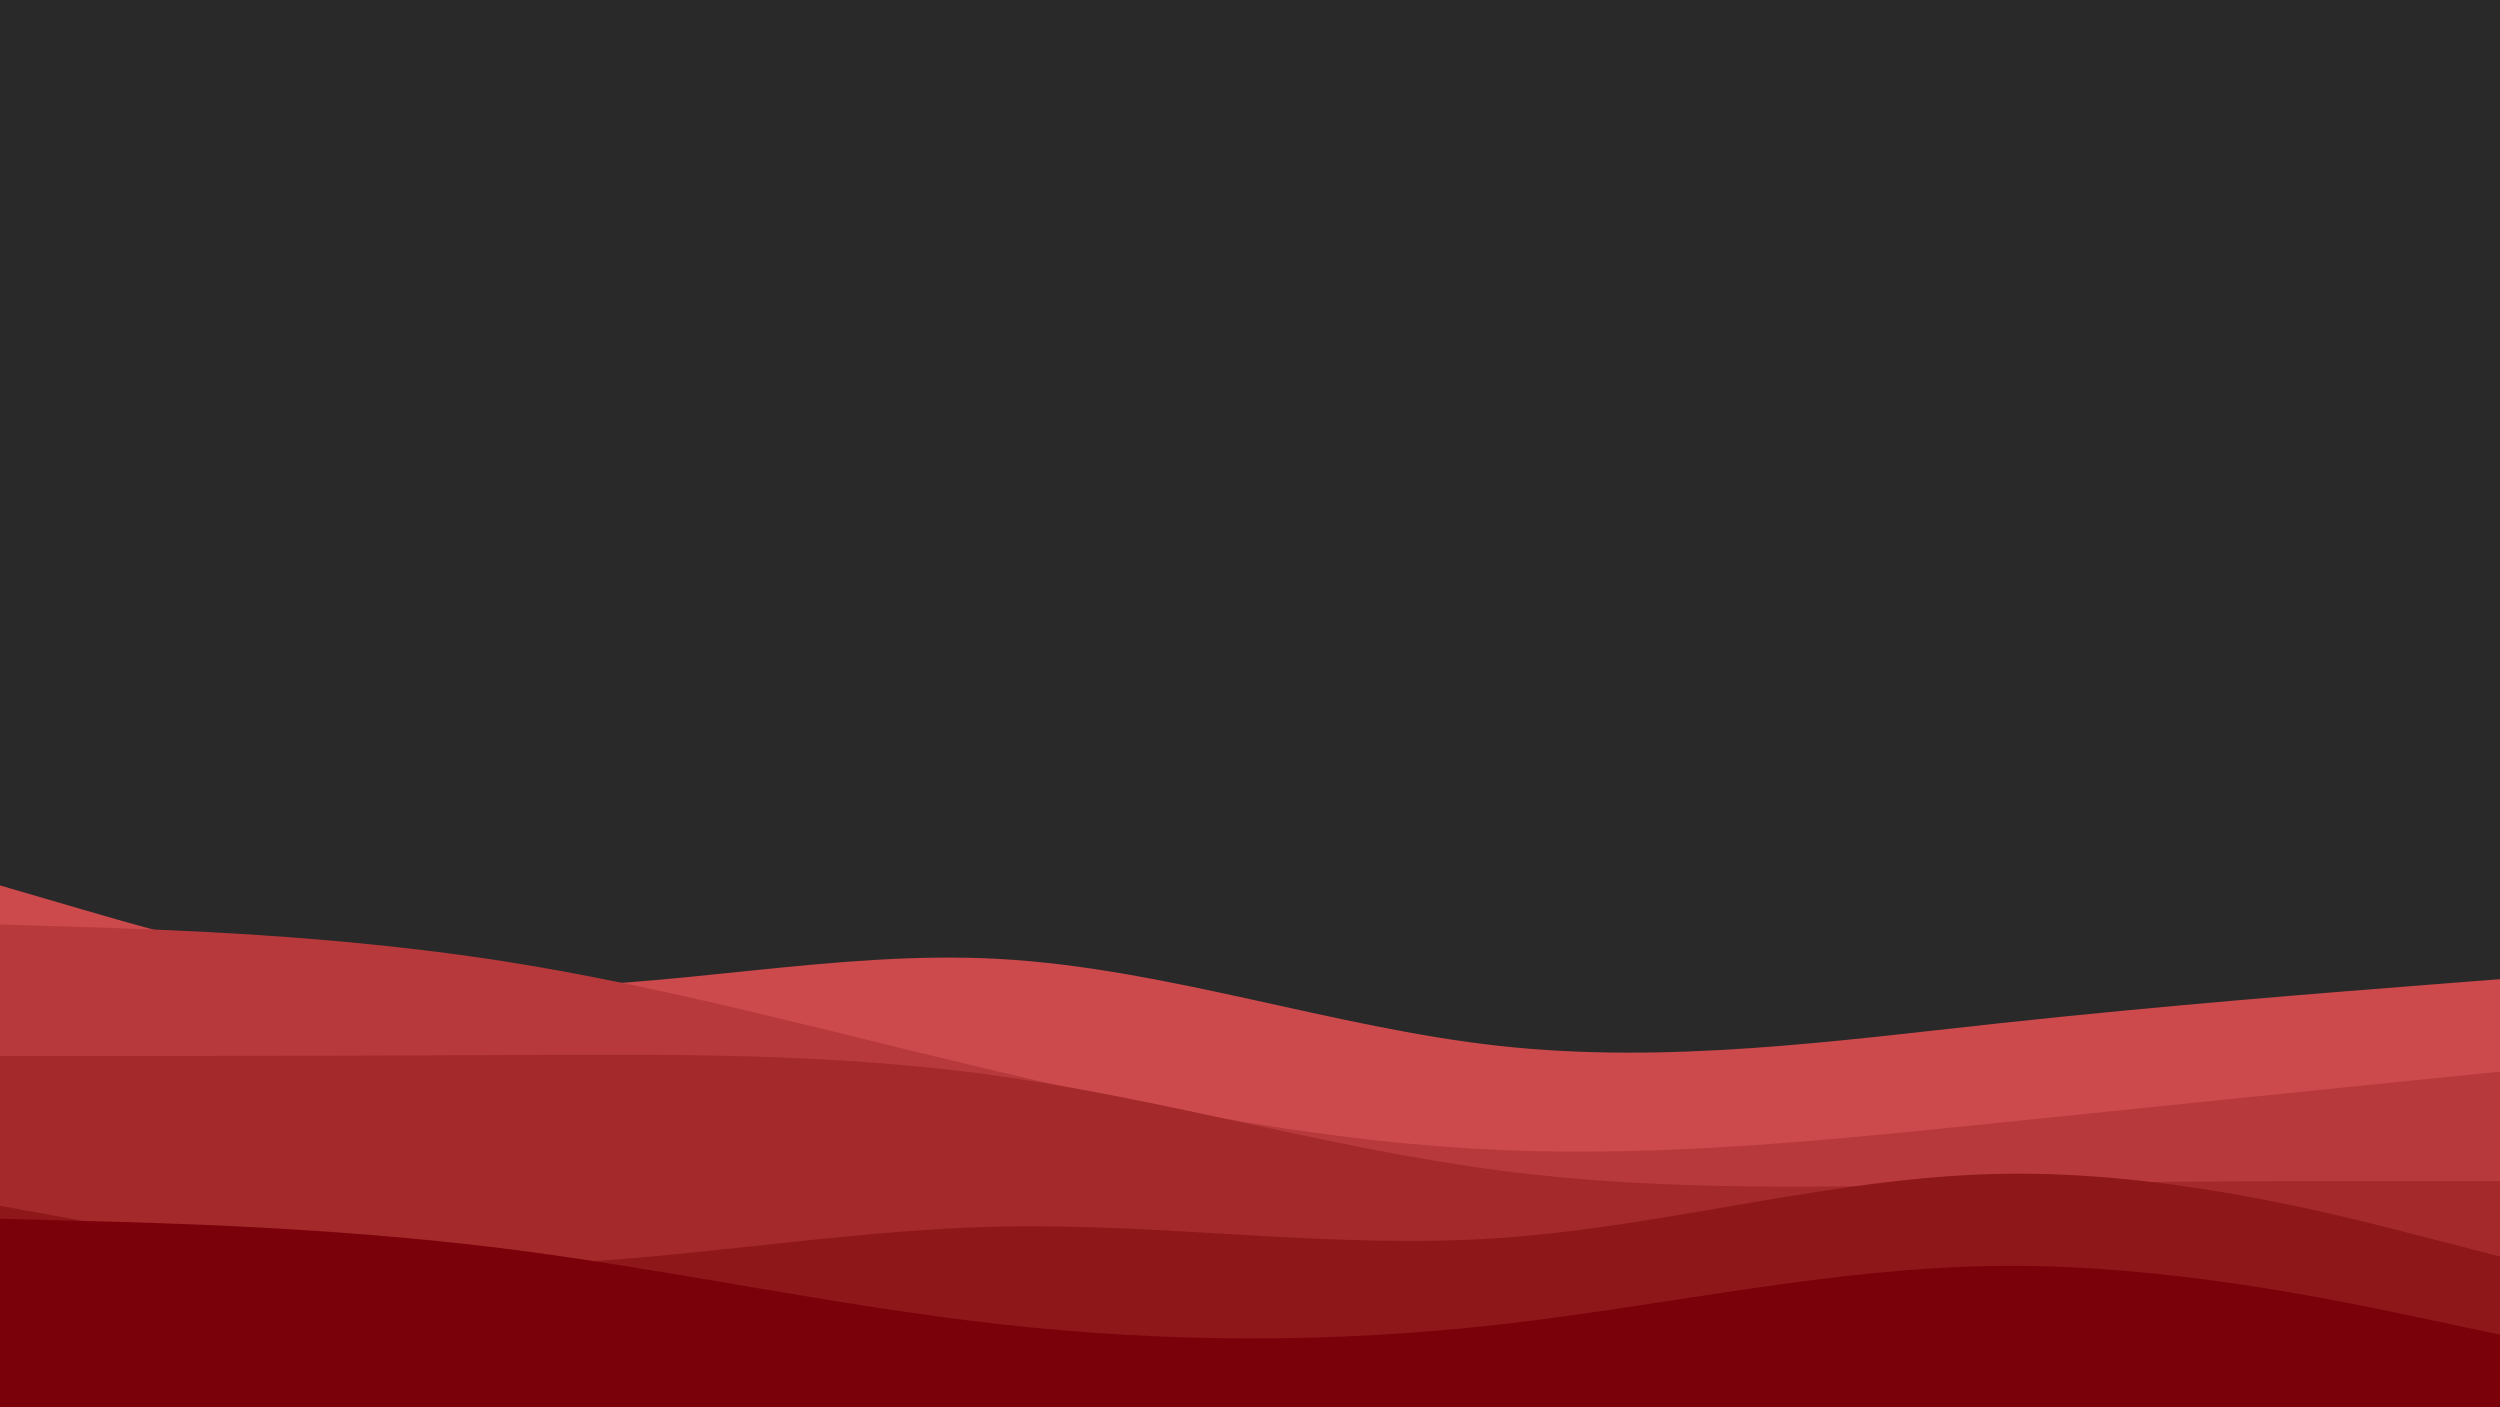
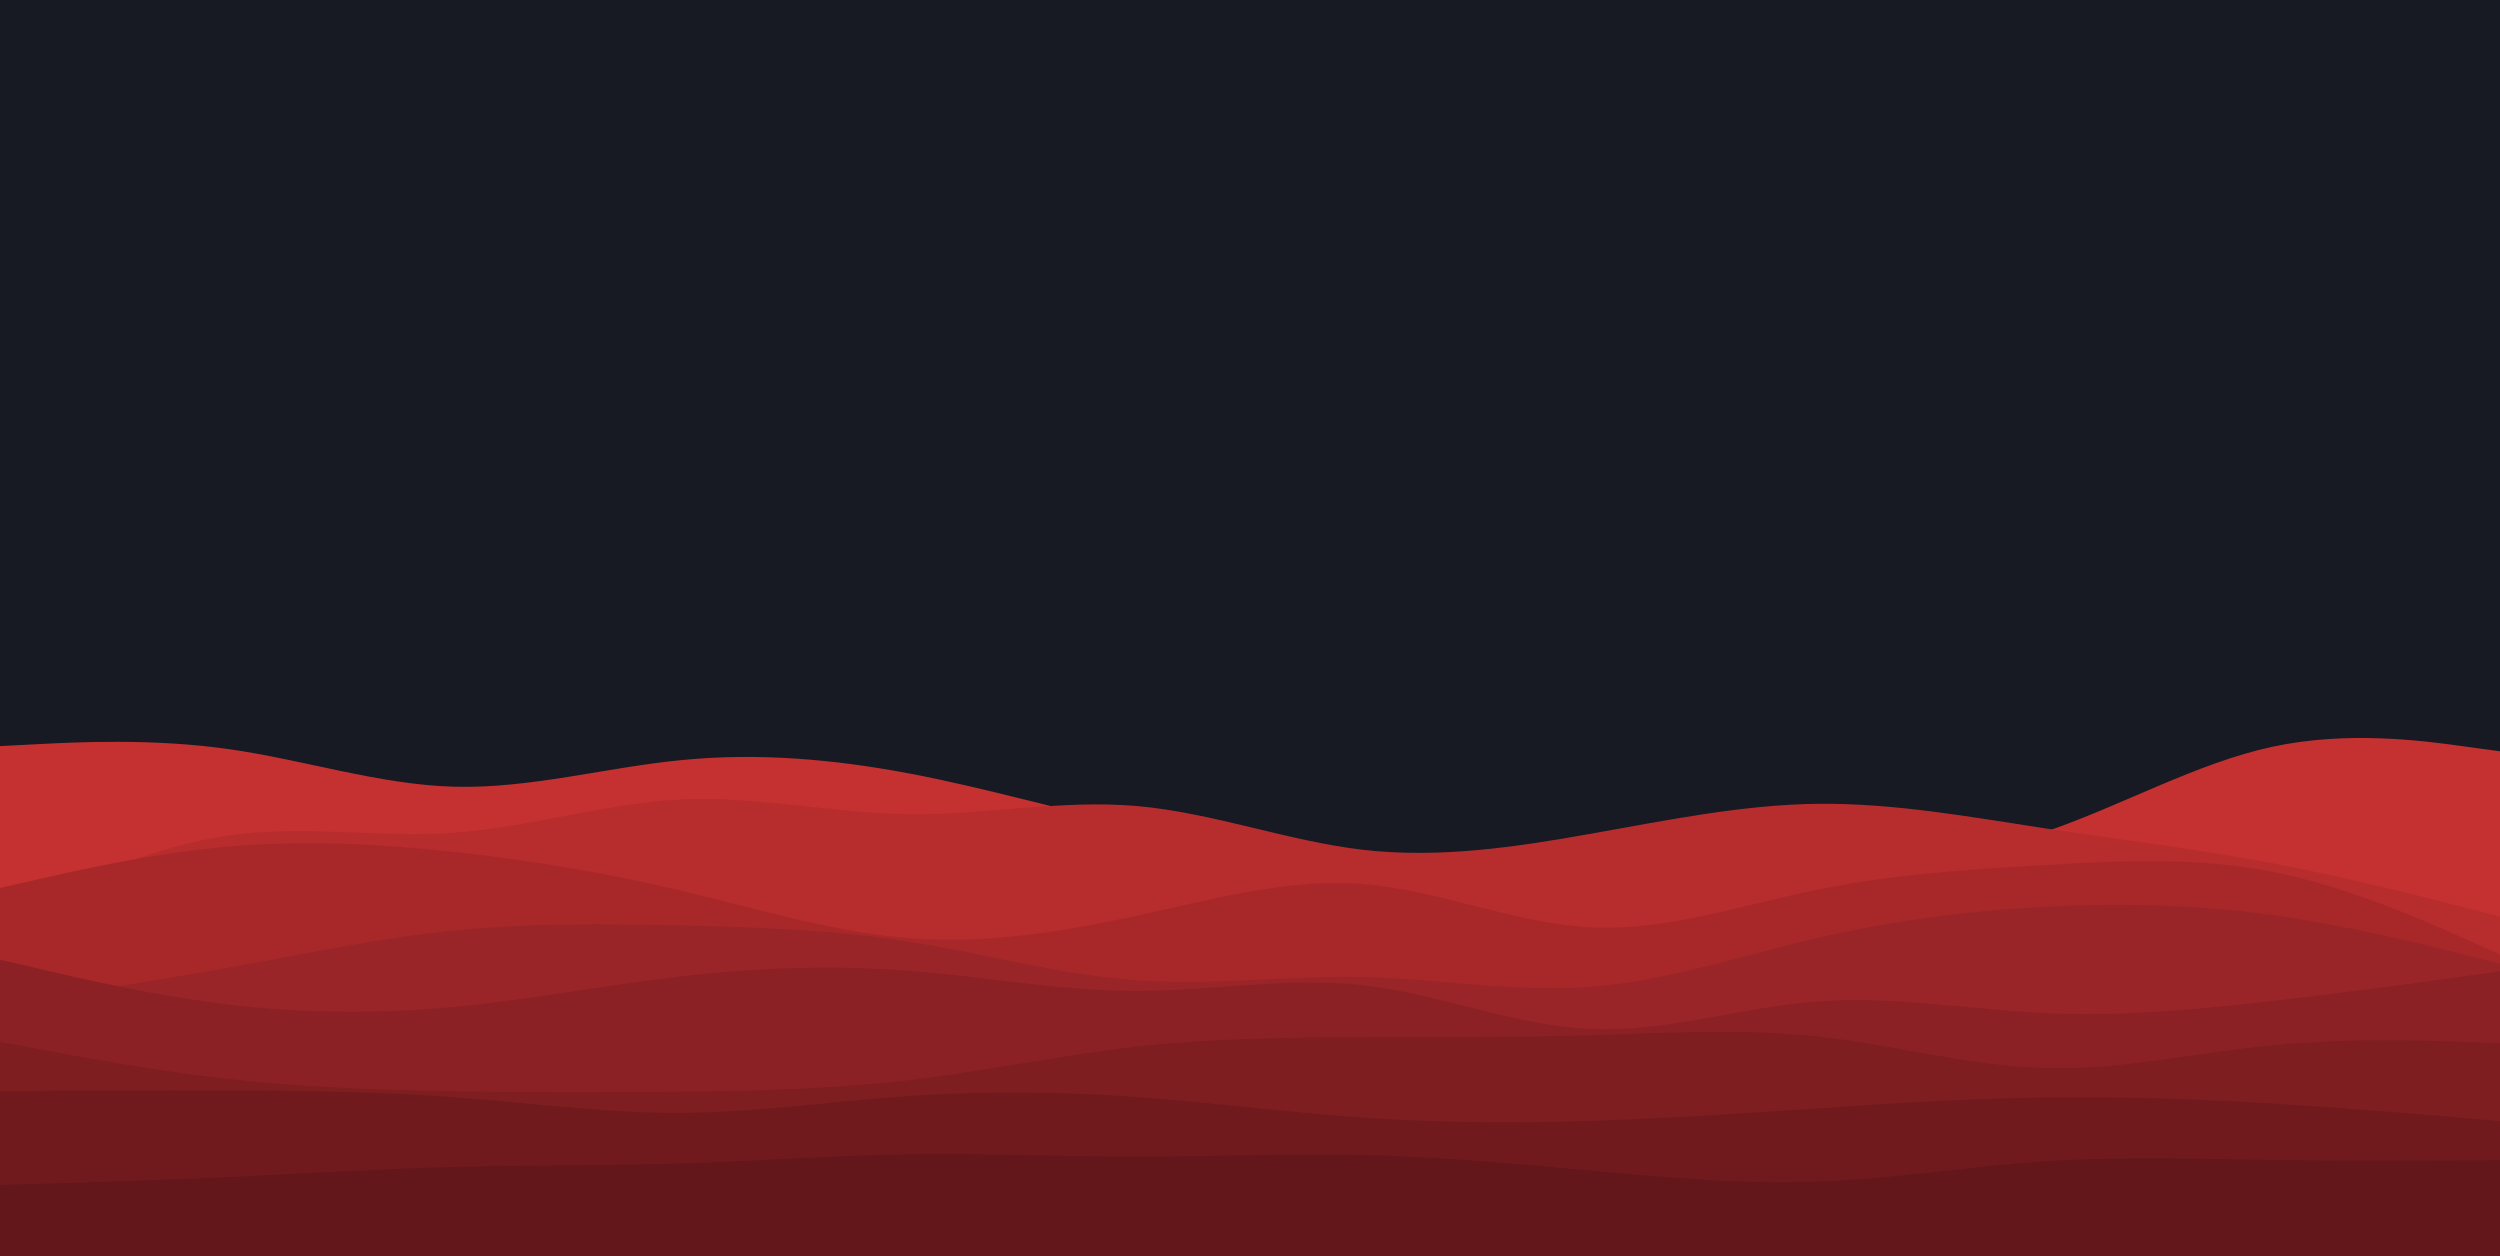
- <svg xmlns="http://www.w3.org/2000/svg" id="visual" viewBox="0 0 1920 1080" width="1920" height="1080" version="1.1">
-   <rect x="0" y="0" width="1920" height="1080" fill="#292929" />
-   <path d="M0 680L64 698.7C128 717.3 256 754.7 384 757.7C512 760.7 640 729.3 768 736.5C896 743.7 1024 789.3 1152 803.3C1280 817.3 1408 799.7 1536 785.8C1664 772 1792 762 1856 757L1920 752L1920 1081L1856 1081C1792 1081 1664 1081 1536 1081C1408 1081 1280 1081 1152 1081C1024 1081 896 1081 768 1081C640 1081 512 1081 384 1081C256 1081 128 1081 64 1081L0 1081Z" fill="#cc494c" />
-   <path d="M0 710L64 712C128 714 256 718 384 737.8C512 757.7 640 793.3 768 823.3C896 853.3 1024 877.7 1152 883.2C1280 888.7 1408 875.3 1536 862.2C1664 849 1792 836 1856 829.5L1920 823L1920 1081L1856 1081C1792 1081 1664 1081 1536 1081C1408 1081 1280 1081 1152 1081C1024 1081 896 1081 768 1081C640 1081 512 1081 384 1081C256 1081 128 1081 64 1081L0 1081Z" fill="#b7393b" />
-   <path d="M0 811L64 811C128 811 256 811 384 810.3C512 809.7 640 808.3 768 826.5C896 844.7 1024 882.3 1152 899C1280 915.7 1408 911.3 1536 909.2C1664 907 1792 907 1856 907L1920 907L1920 1081L1856 1081C1792 1081 1664 1081 1536 1081C1408 1081 1280 1081 1152 1081C1024 1081 896 1081 768 1081C640 1081 512 1081 384 1081C256 1081 128 1081 64 1081L0 1081Z" fill="#a3292a" />
-   <path d="M0 926L64 937.7C128 949.3 256 972.7 384 971.5C512 970.3 640 944.7 768 942C896 939.3 1024 959.7 1152 950.8C1280 942 1408 904 1536 901.5C1664 899 1792 932 1856 948.5L1920 965L1920 1081L1856 1081C1792 1081 1664 1081 1536 1081C1408 1081 1280 1081 1152 1081C1024 1081 896 1081 768 1081C640 1081 512 1081 384 1081C256 1081 128 1081 64 1081L0 1081Z" fill="#8e171a" />
-   <path d="M0 936L64 937.7C128 939.3 256 942.7 384 958.5C512 974.3 640 1002.7 768 1017C896 1031.3 1024 1031.7 1152 1017.2C1280 1002.7 1408 973.3 1536 972.2C1664 971 1792 998 1856 1011.5L1920 1025L1920 1081L1856 1081C1792 1081 1664 1081 1536 1081C1408 1081 1280 1081 1152 1081C1024 1081 896 1081 768 1081C640 1081 512 1081 384 1081C256 1081 128 1081 64 1081L0 1081Z" fill="#7a000a" />
+ <svg xmlns="http://www.w3.org/2000/svg" id="visual" viewBox="0 0 1920 964" width="1920" height="964" version="1.1">
+   <rect x="0" y="0" width="1920" height="964" fill="#171923" />
+   <path d="M0 573L29.2 571.5C58.3 570 116.7 567 174.8 575.2C233 583.3 291 602.7 349.2 604.2C407.3 605.7 465.7 589.3 523.8 583.7C582 578 640 583 698.2 594C756.3 605 814.7 622 872.8 634.8C931 647.7 989 656.3 1047.2 657.3C1105.3 658.3 1163.7 651.7 1221.8 652.8C1280 654 1338 663 1396.2 664.2C1454.3 665.3 1512.7 658.7 1570.8 638.8C1629 619 1687 586 1745.2 573.5C1803.3 561 1861.7 569 1890.8 573L1920 577L1920 965L1890.8 965C1861.7 965 1803.3 965 1745.2 965C1687 965 1629 965 1570.8 965C1512.7 965 1454.3 965 1396.2 965C1338 965 1280 965 1221.8 965C1163.7 965 1105.3 965 1047.2 965C989 965 931 965 872.8 965C814.7 965 756.3 965 698.2 965C640 965 582 965 523.8 965C465.7 965 407.3 965 349.2 965C291 965 233 965 174.8 965C116.7 965 58.3 965 29.2 965L0 965Z" fill="#c53030" />
+   <path d="M0 705L29.2 691.3C58.3 677.7 116.7 650.3 174.8 641.8C233 633.3 291 643.7 349.2 639.5C407.3 635.3 465.7 616.7 523.8 614C582 611.3 640 624.7 698.2 625.3C756.3 626 814.7 614 872.8 619C931 624 989 646 1047.2 652.7C1105.3 659.3 1163.7 650.7 1221.8 640.3C1280 630 1338 618 1396.2 617.3C1454.3 616.7 1512.7 627.3 1570.8 636.2C1629 645 1687 652 1745.2 663C1803.3 674 1861.7 689 1890.8 696.5L1920 704L1920 965L1890.8 965C1861.7 965 1803.3 965 1745.2 965C1687 965 1629 965 1570.8 965C1512.7 965 1454.3 965 1396.2 965C1338 965 1280 965 1221.8 965C1163.7 965 1105.3 965 1047.2 965C989 965 931 965 872.8 965C814.7 965 756.3 965 698.2 965C640 965 582 965 523.8 965C465.7 965 407.3 965 349.2 965C291 965 233 965 174.8 965C116.7 965 58.3 965 29.2 965L0 965Z" fill="#b72c2d" />
+   <path d="M0 682L29.2 675.3C58.3 668.7 116.7 655.3 174.8 650.2C233 645 291 648 349.2 654.3C407.3 660.7 465.7 670.3 523.8 684.2C582 698 640 716 698.2 720.5C756.3 725 814.7 716 872.8 703.3C931 690.7 989 674.3 1047.2 679C1105.3 683.7 1163.7 709.3 1221.8 712.2C1280 715 1338 695 1396.2 683.2C1454.3 671.3 1512.7 667.7 1570.8 664.3C1629 661 1687 658 1745.2 669.5C1803.3 681 1861.7 707 1890.8 720L1920 733L1920 965L1890.8 965C1861.7 965 1803.3 965 1745.2 965C1687 965 1629 965 1570.8 965C1512.7 965 1454.3 965 1396.2 965C1338 965 1280 965 1221.8 965C1163.7 965 1105.3 965 1047.2 965C989 965 931 965 872.8 965C814.7 965 756.3 965 698.2 965C640 965 582 965 523.8 965C465.7 965 407.3 965 349.2 965C291 965 233 965 174.8 965C116.7 965 58.3 965 29.2 965L0 965Z" fill="#a8282a" />
+   <path d="M0 771L29.2 766.7C58.3 762.3 116.7 753.7 174.8 743.2C233 732.7 291 720.3 349.2 714.5C407.3 708.7 465.7 709.3 523.8 710.7C582 712 640 714 698.2 723.2C756.3 732.3 814.7 748.7 872.8 752.8C931 757 989 749 1047.2 750.3C1105.3 751.7 1163.7 762.3 1221.8 757.8C1280 753.3 1338 733.7 1396.2 720.2C1454.3 706.7 1512.7 699.3 1570.8 696.3C1629 693.3 1687 694.7 1745.2 702.7C1803.3 710.7 1861.7 725.3 1890.8 732.7L1920 740L1920 965L1890.8 965C1861.7 965 1803.3 965 1745.2 965C1687 965 1629 965 1570.8 965C1512.7 965 1454.3 965 1396.2 965C1338 965 1280 965 1221.8 965C1163.7 965 1105.3 965 1047.2 965C989 965 931 965 872.8 965C814.7 965 756.3 965 698.2 965C640 965 582 965 523.8 965C465.7 965 407.3 965 349.2 965C291 965 233 965 174.8 965C116.7 965 58.3 965 29.2 965L0 965Z" fill="#9a2528" />
+   <path d="M0 737L29.2 743.8C58.3 750.7 116.7 764.3 174.8 771.3C233 778.3 291 778.7 349.2 773.2C407.3 767.7 465.7 756.3 523.8 749.7C582 743 640 741 698.2 745.5C756.3 750 814.7 761 872.8 761C931 761 989 750 1047.2 756.7C1105.3 763.3 1163.7 787.7 1221.8 790.2C1280 792.7 1338 773.3 1396.2 769C1454.3 764.7 1512.7 775.3 1570.8 778C1629 780.7 1687 775.3 1745.2 768.7C1803.3 762 1861.7 754 1890.8 750L1920 746L1920 965L1890.8 965C1861.7 965 1803.3 965 1745.2 965C1687 965 1629 965 1570.8 965C1512.7 965 1454.3 965 1396.2 965C1338 965 1280 965 1221.8 965C1163.7 965 1105.3 965 1047.2 965C989 965 931 965 872.8 965C814.7 965 756.3 965 698.2 965C640 965 582 965 523.8 965C465.7 965 407.3 965 349.2 965C291 965 233 965 174.8 965C116.7 965 58.3 965 29.2 965L0 965Z" fill="#8c2125" />
+   <path d="M0 800L29.2 805.5C58.3 811 116.7 822 174.8 828.5C233 835 291 837 349.2 838C407.3 839 465.7 839 523.8 838.3C582 837.7 640 836.3 698.2 829.5C756.3 822.7 814.7 810.3 872.8 803.8C931 797.3 989 796.7 1047.2 796.5C1105.3 796.3 1163.7 796.7 1221.8 795C1280 793.3 1338 789.7 1396.2 796C1454.3 802.3 1512.7 818.7 1570.8 820.2C1629 821.7 1687 808.3 1745.2 802.7C1803.3 797 1861.7 799 1890.8 800L1920 801L1920 965L1890.8 965C1861.7 965 1803.3 965 1745.2 965C1687 965 1629 965 1570.8 965C1512.7 965 1454.3 965 1396.2 965C1338 965 1280 965 1221.8 965C1163.7 965 1105.3 965 1047.2 965C989 965 931 965 872.8 965C814.7 965 756.3 965 698.2 965C640 965 582 965 523.8 965C465.7 965 407.3 965 349.2 965C291 965 233 965 174.8 965C116.7 965 58.3 965 29.2 965L0 965Z" fill="#7e1e21" />
+   <path d="M0 838L29.2 837.8C58.3 837.7 116.7 837.3 174.8 837.5C233 837.7 291 838.3 349.2 842.7C407.3 847 465.7 855 523.8 854.7C582 854.3 640 845.7 698.2 841.7C756.3 837.7 814.7 838.3 872.8 842.5C931 846.7 989 854.3 1047.2 858.3C1105.3 862.3 1163.7 862.7 1221.8 860.8C1280 859 1338 855 1396.2 851.2C1454.3 847.3 1512.7 843.7 1570.8 842.8C1629 842 1687 844 1745.2 847.5C1803.3 851 1861.7 856 1890.8 858.5L1920 861L1920 965L1890.8 965C1861.7 965 1803.3 965 1745.2 965C1687 965 1629 965 1570.8 965C1512.7 965 1454.3 965 1396.2 965C1338 965 1280 965 1221.8 965C1163.7 965 1105.3 965 1047.2 965C989 965 931 965 872.8 965C814.7 965 756.3 965 698.2 965C640 965 582 965 523.8 965C465.7 965 407.3 965 349.2 965C291 965 233 965 174.8 965C116.7 965 58.3 965 29.2 965L0 965Z" fill="#701a1e" />
+   <path d="M0 910L29.2 909.2C58.3 908.3 116.7 906.7 174.8 904C233 901.3 291 897.7 349.2 896.2C407.3 894.7 465.7 895.3 523.8 893.5C582 891.7 640 887.3 698.2 886.5C756.3 885.7 814.7 888.3 872.8 888.3C931 888.3 989 885.7 1047.2 887C1105.3 888.3 1163.7 893.7 1221.8 899C1280 904.3 1338 909.7 1396.2 907.5C1454.3 905.3 1512.7 895.7 1570.8 891.8C1629 888 1687 890 1745.2 890.8C1803.3 891.7 1861.7 891.3 1890.8 891.2L1920 891L1920 965L1890.8 965C1861.7 965 1803.3 965 1745.2 965C1687 965 1629 965 1570.8 965C1512.7 965 1454.3 965 1396.2 965C1338 965 1280 965 1221.8 965C1163.7 965 1105.3 965 1047.2 965C989 965 931 965 872.8 965C814.7 965 756.3 965 698.2 965C640 965 582 965 523.8 965C465.7 965 407.3 965 349.2 965C291 965 233 965 174.8 965C116.7 965 58.3 965 29.2 965L0 965Z" fill="#63171b" />
</svg>
